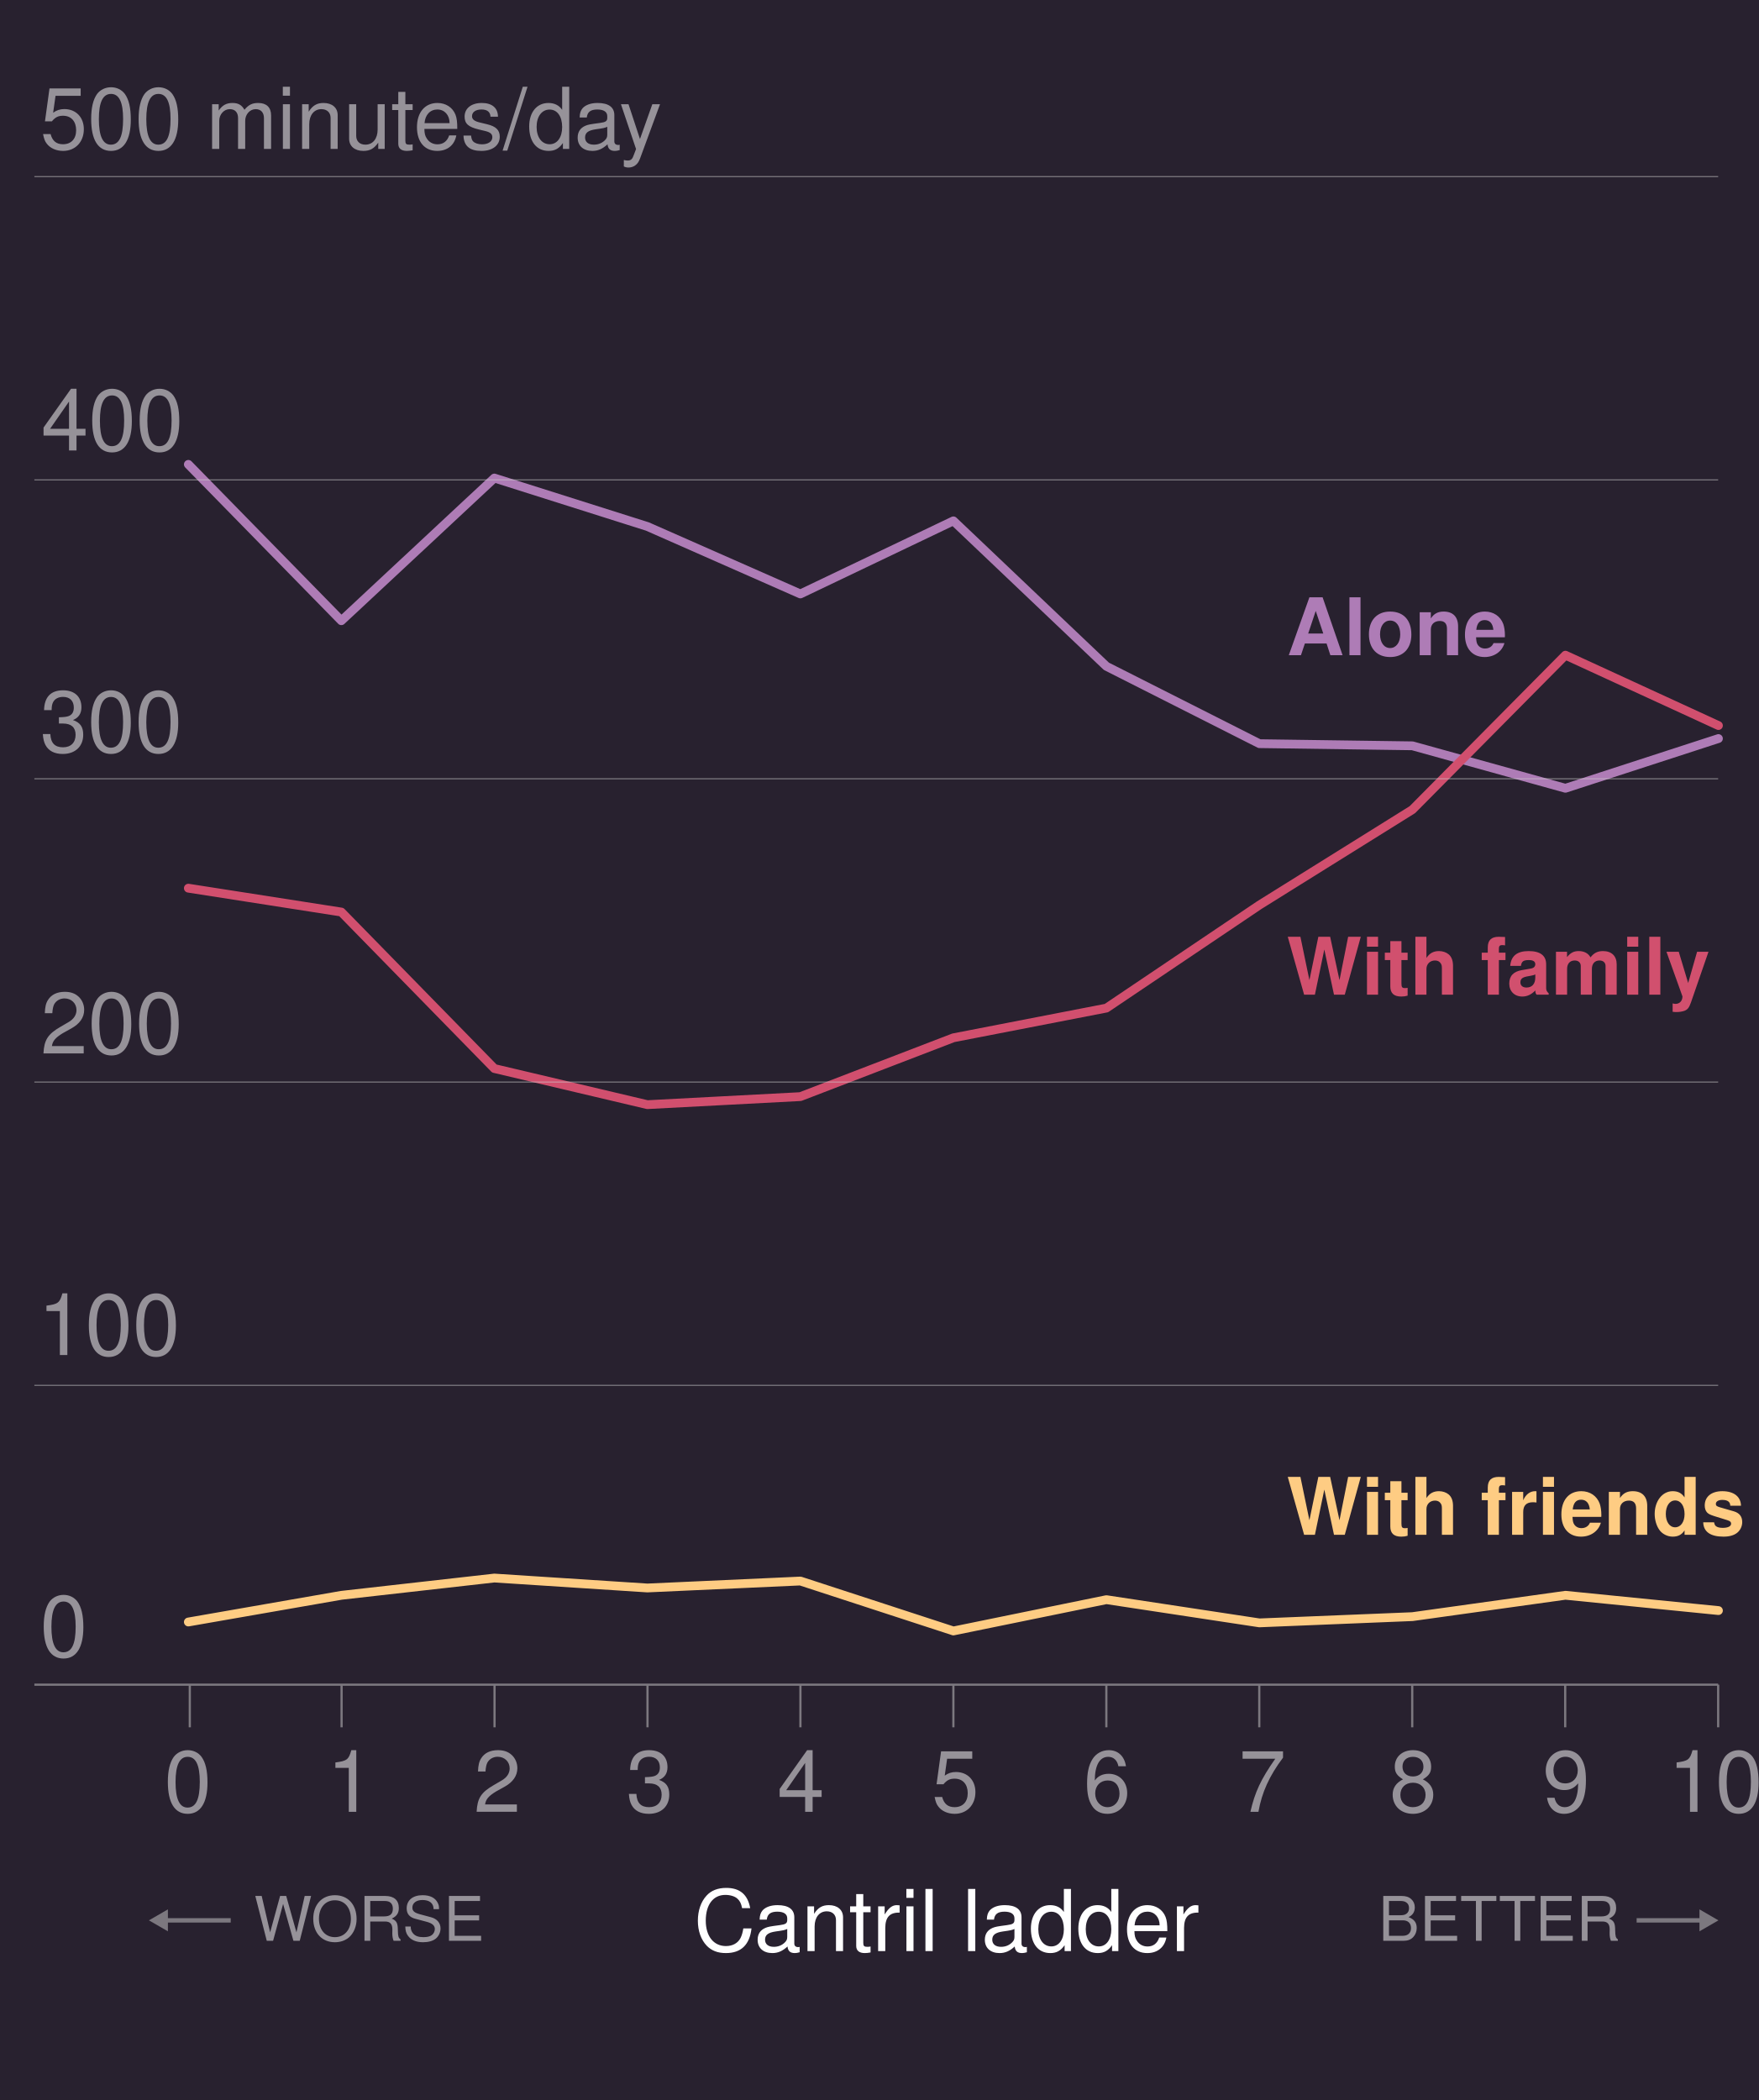
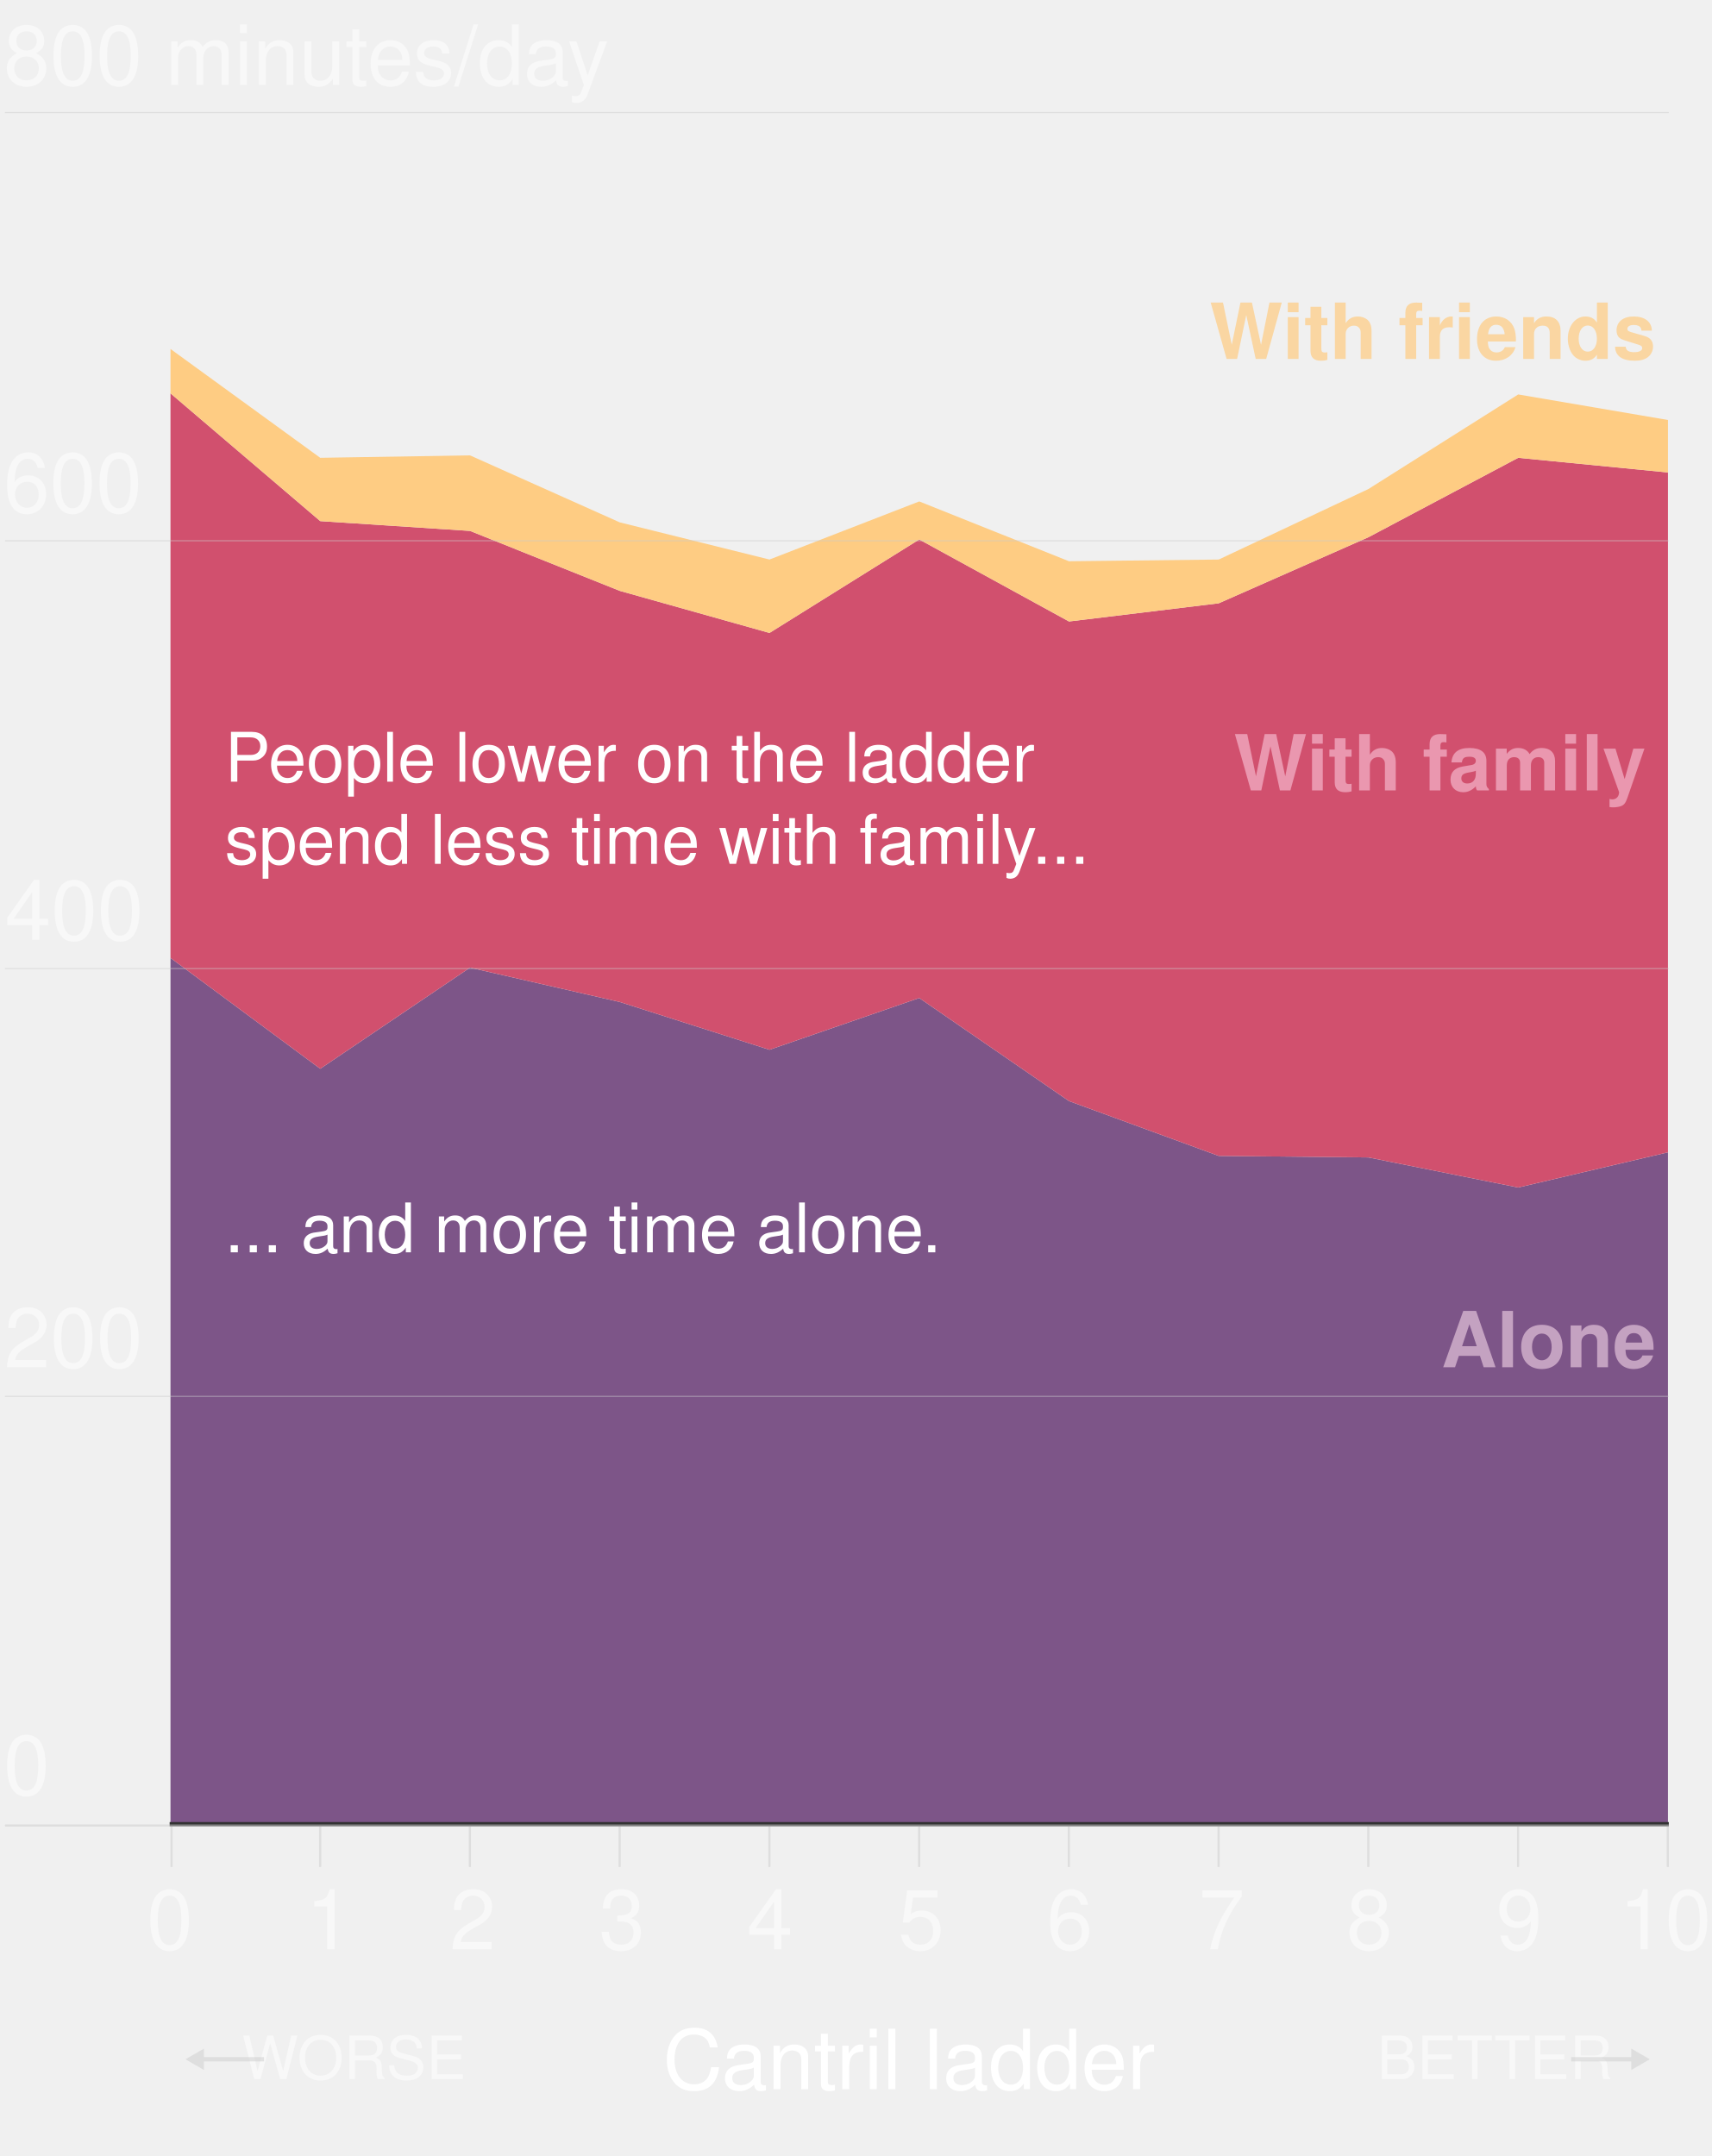
- <svg xmlns="http://www.w3.org/2000/svg" viewBox="0 0 400 477.77">
+ <svg xmlns="http://www.w3.org/2000/svg" id="a" viewBox="0 0 400 503.96">
  <defs>
-     <style>.c{fill:#ccc;}.d{fill:#28212f;}.e{font-size:19.41px;}.e,.f{fill:#fff;font-family:"National 2 Web", -apple-system, BlinkMacSystemFont, Helvetica, Arial, sans-serif;}.g{stroke:#fecc83;}.g,.h,.i{stroke-width:2px;}.g,.h,.i,.j{stroke-linecap:round;stroke-linejoin:round;}.g,.h,.i,.j,.k,.l,.m{fill:none;}.n{fill:#ae7cb6;}.n,.o,.p{font-weight: bold; font-family:"National 2 Web", -apple-system, BlinkMacSystemFont, Helvetica, Arial, sans-serif, 'National 2';font-size:18.07px;}.o{fill:#d1506e;}.p{fill:#fecc83;}.f{font-size:14px;}.h{stroke:#d14f6e;}.i{stroke:#ae7cb6;}.j{stroke:#28212f;stroke-width:4px;}.k,.l,.m{stroke:#ccc;stroke-miterlimit:10;}.q{opacity:.51;}.l{stroke-width:.25px;}.m{stroke-width:.5px;}</style>
+     <style>.b,.c{fill:#fecc83;}.d{fill:#7d5588;}.e{fill:#ccc;}.f{fill:#d1506e;}.g{font-size:19.41px;}.g,.h,.i{fill:#fff;font-family:"National 2 Web", -apple-system, BlinkMacSystemFont, Helvetica, Arial, sans-serif;}.j{fill:#edcde2;}.j,.c,.k{font-weight:bold;font-family:"National 2 Web", -apple-system, BlinkMacSystemFont, Helvetica, Arial, sans-serif;font-size:18.07px;}.k{fill:#f8bfd3;}.h{font-size:14px;}.l{stroke:#333;}.l,.m,.n,.o{fill:none;stroke-miterlimit:10;}.m,.n,.o{stroke:#ccc;}.p{opacity:.64;}.q{opacity:.51;}.r{opacity:.72;}.i{font-size:16px;}.n{stroke-width:.25px;}.o{stroke-width:.5px;}</style>
  </defs>
-   <g id="a">
-     <rect class="d" x="-882.53" y="-4486.41" width="11086.49" height="5126.92" />
-   </g>
-   <g id="b">
+   <polygon class="d" points="39.85 223.91 74.85 249.82 109.85 226.18 144.85 234.21 179.85 245.38 214.85 233.28 249.85 257.37 284.85 270.19 319.85 270.55 354.85 277.58 389.85 269.35 389.85 426.1 354.85 426.1 319.85 426.1 284.85 426.1 249.85 426.1 214.85 426.1 179.85 426.1 144.85 426.1 109.85 426.1 74.85 426.1 39.85 426.1 39.85 223.91" />
+   <polygon class="f" points="39.85 91.95 74.85 121.81 109.85 124.1 144.85 138.11 179.85 147.95 214.85 126.1 249.85 145.27 284.85 141.02 319.85 125.57 354.85 107.01 389.85 110.44 389.85 269.35 354.85 277.58 319.85 270.55 284.85 270.19 249.85 257.37 214.85 233.28 179.85 245.38 144.85 234.21 109.85 226.18 74.85 249.82 39.85 223.91 39.85 91.95" />
+   <polygon class="b" points="39.85 81.57 74.85 107.01 109.85 106.44 144.85 122.1 179.85 130.79 214.85 117.21 249.85 131.19 284.85 130.79 319.85 114.3 354.85 92.2 389.85 98.17 389.85 110.44 354.85 107.01 319.85 125.57 284.85 141.02 249.85 145.27 214.85 126.1 179.85 147.95 144.85 138.11 109.85 124.1 74.85 121.81 39.85 91.95 39.85 81.57" />
+   <line class="l" x1="39.65" y1="426.4" x2="390.05" y2="426.4" />
+   <g class="q">
+     <text class="g" transform="translate(.84 419.51)">
+       <tspan x="0" y="0">0</tspan>
+     </text>
+     <text class="g" transform="translate(.97 319.59)">
+       <tspan x="0" y="0">200</tspan>
+     </text>
+     <text class="g" transform="translate(1.16 219.68)">
+       <tspan x="0" y="0">400</tspan>
+     </text>
+     <text class="g" transform="translate(.84 119.76)">
+       <tspan x="0" y="0">600</tspan>
+     </text>
+     <text class="g" transform="translate(.87 19.84)">
+       <tspan x="0" y="0">800 minutes/day</tspan>
+     </text>
    <g>
-       <polyline class="j" points="42.85 105.65 77.66 141.22 112.47 108.76 147.28 119.78 182.09 135.13 216.9 118.5 251.71 151.59 286.52 169.19 321.33 169.68 356.14 179.34 390.95 168.03" />
-       <polyline class="j" points="42.85 202.07 77.66 207.5 112.47 243.1 147.28 251.32 182.09 249.49 216.9 236.11 251.71 229.35 286.52 205.91 321.33 184.2 356.14 149.06 390.95 165.07" />
+       <line class="n" x1="1.16" y1="326.4" x2="390.05" y2="326.4" />
+       <line class="n" x1="1.16" y1="226.4" x2="390.05" y2="226.4" />
+       <line class="n" x1="1.16" y1="126.4" x2="390.05" y2="126.4" />
+       <line class="o" x1="1.16" y1="426.7" x2="390.05" y2="426.7" />
+       <line class="n" x1="1.16" y1="26.31" x2="390.05" y2="26.31" />
    </g>
    <g>
-       <polyline class="i" points="42.85 105.65 77.66 141.22 112.47 108.76 147.28 119.78 182.09 135.13 216.9 118.5 251.71 151.59 286.52 169.19 321.33 169.68 356.14 179.34 390.95 168.03" />
-       <polyline class="h" points="42.85 202.07 77.66 207.5 112.47 243.1 147.28 251.32 182.09 249.49 216.9 236.11 251.71 229.35 286.52 205.91 321.33 184.2 356.14 149.06 390.95 165.07" />
+       <line class="o" x1="74.83" y1="436.4" x2="74.83" y2="426.7" />
+       <line class="o" x1="109.83" y1="436.4" x2="109.83" y2="426.7" />
+       <line class="o" x1="144.83" y1="436.4" x2="144.83" y2="426.7" />
+       <line class="o" x1="179.83" y1="436.4" x2="179.83" y2="426.7" />
+       <line class="o" x1="214.83" y1="436.4" x2="214.83" y2="426.7" />
+       <line class="o" x1="249.82" y1="436.4" x2="249.82" y2="426.7" />
+       <line class="o" x1="284.82" y1="436.4" x2="284.82" y2="426.7" />
+       <line class="o" x1="319.82" y1="436.4" x2="319.82" y2="426.7" />
+       <line class="o" x1="354.82" y1="436.4" x2="354.82" y2="426.7" />
+       <line class="o" x1="389.82" y1="436.4" x2="389.82" y2="426.7" />
+       <text class="g" transform="translate(34.3 455.63)">
+         <tspan x="0" y="0">0</tspan>
+       </text>
+       <text class="g" transform="translate(71.45 455.63)">
+         <tspan x="0" y="0">1</tspan>
+       </text>
+       <text class="g" transform="translate(105.11 455.63)">
+         <tspan x="0" y="0">2</tspan>
+       </text>
+       <text class="g" transform="translate(139.99 455.63)">
+         <tspan x="0" y="0">3</tspan>
+       </text>
+       <text class="g" transform="translate(174.57 455.63)">
+         <tspan x="0" y="0">4</tspan>
+       </text>
+       <text class="g" transform="translate(209.9 455.63)">
+         <tspan x="0" y="0">5</tspan>
+       </text>
+       <text class="g" transform="translate(244.64 455.63)">
+         <tspan x="0" y="0">6</tspan>
+       </text>
+       <text class="g" transform="translate(280.15 455.63)">
+         <tspan x="0" y="0">7</tspan>
+       </text>
+       <text class="g" transform="translate(314.67 455.63)">
+         <tspan x="0" y="0">8</tspan>
+       </text>
+       <text class="g" transform="translate(349.68 455.63)">
+         <tspan x="0" y="0">9</tspan>
+       </text>
+       <text class="g" transform="translate(378.4 455.63)">
+         <tspan x="0" y="0">10</tspan>
+       </text>
+       <line class="o" x1="40.1" y1="436.4" x2="40.1" y2="426.7" />
    </g>
-     <polyline class="g" points="42.85 369.02 77.66 362.95 112.47 359.02 147.28 361.28 182.09 359.7 216.9 371.06 251.71 363.94 286.52 369.22 321.33 367.8 356.14 362.94 390.95 366.42" />
-     <text class="n" transform="translate(292.74 149.06)">
+   </g>
+   <g class="p">
+     <text class="j" transform="translate(336.85 319.59)">
      <tspan x="0" y="0">Alone</tspan>
    </text>
-     <text class="o" transform="translate(292.74 226.3)">
+   </g>
+   <g class="p">
+     <text class="k" transform="translate(288.4 184.76)">
      <tspan x="0" y="0">With family</tspan>
    </text>
-     <text class="p" transform="translate(292.74 349.18)">
+   </g>
+   <g class="r">
+     <text class="c" transform="translate(282.74 83.9)">
      <tspan x="0" y="0">With friends</tspan>
    </text>
-     <g class="q">
-       <line class="l" x1="7.82" y1="315.18" x2="390.89" y2="315.18" />
-       <line class="l" x1="7.82" y1="246.18" x2="390.89" y2="246.18" />
-       <line class="l" x1="7.82" y1="177.18" x2="390.89" y2="177.18" />
-       <line class="l" x1="7.82" y1="109.18" x2="390.89" y2="109.18" />
-       <line class="l" x1="7.82" y1="40.18" x2="390.89" y2="40.18" />
-       <text class="e" transform="translate(9.12 376.88)">
-         <tspan x="0" y="0">0</tspan>
-       </text>
-       <text class="e" transform="translate(8.59 308.28)">
-         <tspan x="0" y="0">100</tspan>
-       </text>
-       <text class="e" transform="translate(9.23 239.68)">
-         <tspan x="0" y="0">200</tspan>
-       </text>
-       <text class="e" transform="translate(9.12 171.08)">
-         <tspan x="0" y="0">300</tspan>
-       </text>
-       <text class="e" transform="translate(9.36 102.48)">
-         <tspan x="0" y="0">400</tspan>
-       </text>
-       <text class="e" transform="translate(9.12 33.88)">
-         <tspan x="0" y="0">500 minutes/day</tspan>
-       </text>
-       <line class="m" x1="7.82" y1="383.28" x2="390.89" y2="383.28" />
-       <line class="m" x1="77.71" y1="392.98" x2="77.71" y2="383.28" />
-       <line class="m" x1="112.51" y1="392.98" x2="112.51" y2="383.28" />
-       <line class="m" x1="147.31" y1="392.98" x2="147.31" y2="383.28" />
-       <line class="m" x1="182.1" y1="392.98" x2="182.1" y2="383.28" />
-       <line class="m" x1="216.9" y1="392.98" x2="216.9" y2="383.28" />
-       <line class="m" x1="251.7" y1="392.98" x2="251.7" y2="383.28" />
-       <line class="m" x1="286.49" y1="392.98" x2="286.49" y2="383.28" />
-       <line class="m" x1="321.29" y1="392.98" x2="321.29" y2="383.28" />
-       <line class="m" x1="356.09" y1="392.98" x2="356.09" y2="383.28" />
-       <line class="m" x1="390.89" y1="392.98" x2="390.89" y2="383.28" />
-       <text class="e" transform="translate(37.36 412.21)">
-         <tspan x="0" y="0">0</tspan>
-       </text>
-       <text class="e" transform="translate(74.32 412.21)">
-         <tspan x="0" y="0">1</tspan>
-       </text>
-       <text class="e" transform="translate(107.78 412.21)">
-         <tspan x="0" y="0">2</tspan>
-       </text>
-       <text class="e" transform="translate(142.45 412.21)">
-         <tspan x="0" y="0">3</tspan>
-       </text>
-       <text class="e" transform="translate(176.83 412.21)">
-         <tspan x="0" y="0">4</tspan>
-       </text>
-       <text class="e" transform="translate(211.96 412.21)">
-         <tspan x="0" y="0">5</tspan>
-       </text>
-       <text class="e" transform="translate(246.49 412.21)">
-         <tspan x="0" y="0">6</tspan>
-       </text>
-       <text class="e" transform="translate(281.8 412.21)">
-         <tspan x="0" y="0">7</tspan>
-       </text>
-       <text class="e" transform="translate(316.12 412.21)">
-         <tspan x="0" y="0">8</tspan>
-       </text>
-       <text class="e" transform="translate(350.93 412.21)">
-         <tspan x="0" y="0">9</tspan>
-       </text>
-       <text class="e" transform="translate(379.45 412.21)">
-         <tspan x="0" y="0">10</tspan>
-       </text>
-       <line class="m" x1="43.18" y1="392.98" x2="43.18" y2="383.28" />
-     </g>
-     <text class="e" transform="translate(157.83 443.89)">
+   </g>
+   <g>
+     <text class="g" transform="translate(154.92 488.35)">
      <tspan x="0" y="0">Cantril ladder</tspan>
    </text>
    <g class="q">
-       <text class="f" transform="translate(313.59 441.55)">
+       <text class="h" transform="translate(321.86 486.01)">
        <tspan x="0" y="0">BETTER</tspan>
      </text>
    </g>
    <g class="q">
-       <text class="f" transform="translate(57.77 441.55)">
+       <text class="h" transform="translate(56.51 486.01)">
        <tspan x="0" y="0">WORSE</tspan>
      </text>
    </g>
    <g class="q">
      <g>
-         <line class="k" x1="52.49" y1="436.9" x2="37.47" y2="436.9" />
-         <polygon class="c" points="38.2 434.4 33.88 436.9 38.2 439.39 38.2 434.4" />
+         <line class="m" x1="61.72" y1="481.35" x2="46.94" y2="481.35" />
+         <polygon class="e" points="47.67 478.86 43.35 481.35 47.67 483.85 47.67 478.86" />
      </g>
    </g>
    <g class="q">
      <g>
-         <line class="k" x1="372.34" y1="436.9" x2="387.36" y2="436.9" />
-         <polygon class="c" points="386.64 439.39 390.95 436.9 386.64 434.4 386.64 439.39" />
+         <line class="m" x1="367.23" y1="481.35" x2="382.01" y2="481.35" />
+         <polygon class="e" points="381.28 483.85 385.59 481.35 381.28 478.86 381.28 483.85" />
      </g>
    </g>
  </g>
+   <text class="i" transform="translate(52.53 182.72)">
+     <tspan x="0" y="0">People lower on the ladder </tspan>
+     <tspan x="0" y="19.2">spend less time with family...</tspan>
+   </text>
+   <text class="i" transform="translate(52.53 292.73)">
+     <tspan x="0" y="0">... and more time alone.</tspan>
+   </text>
</svg>
